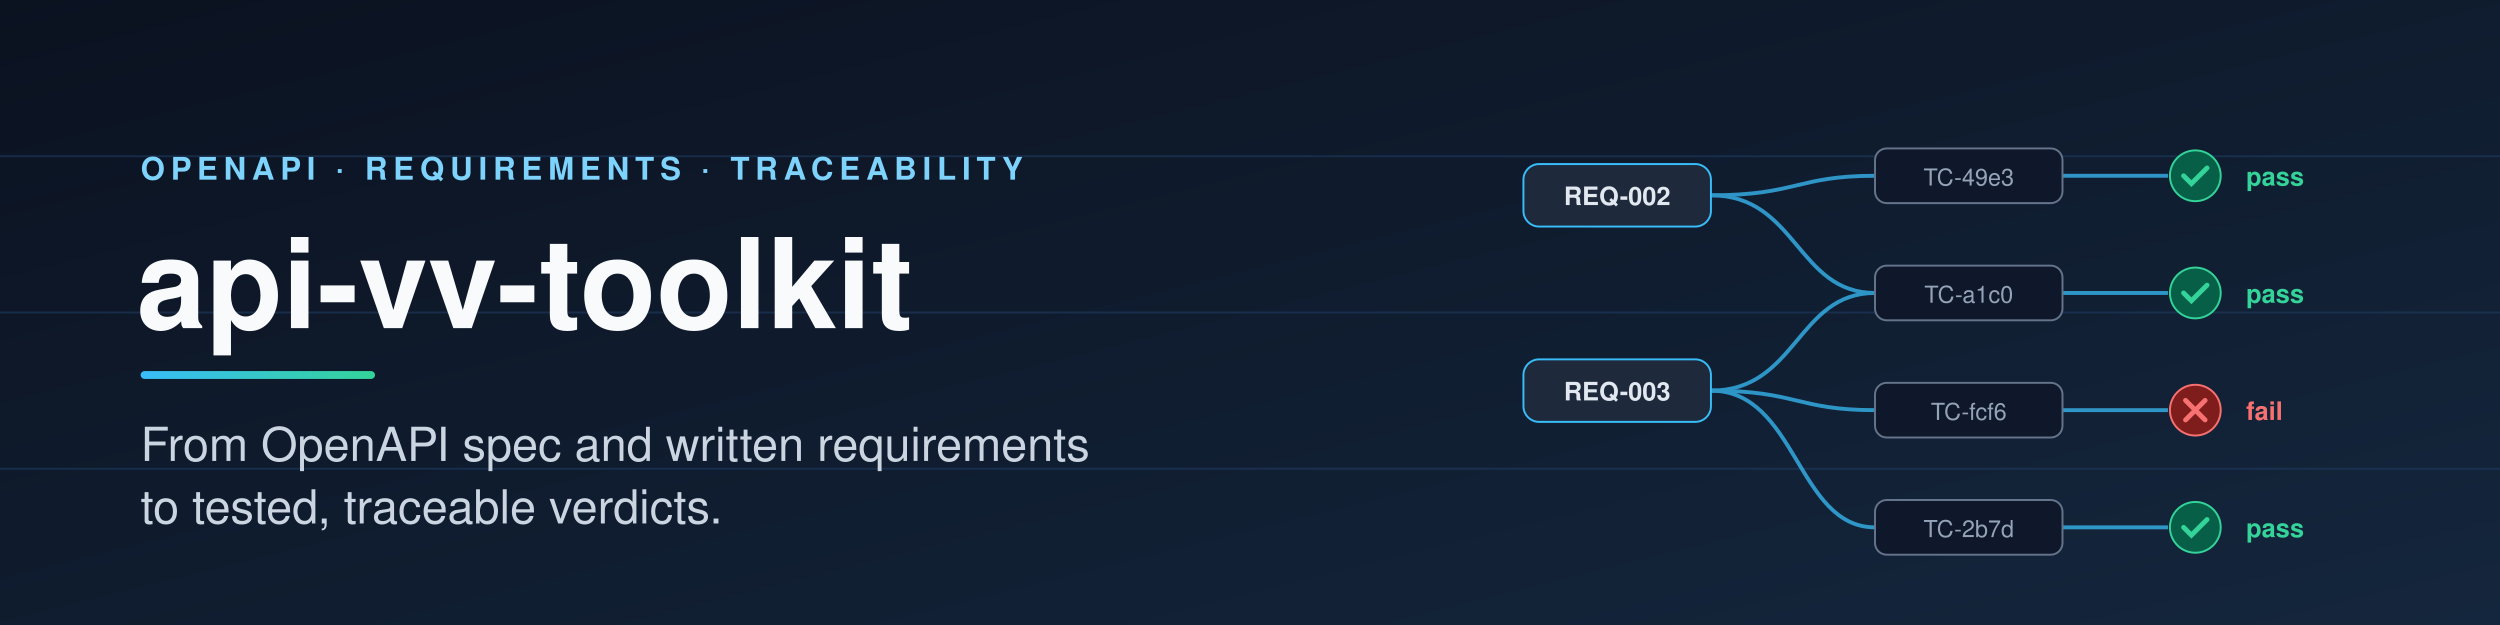
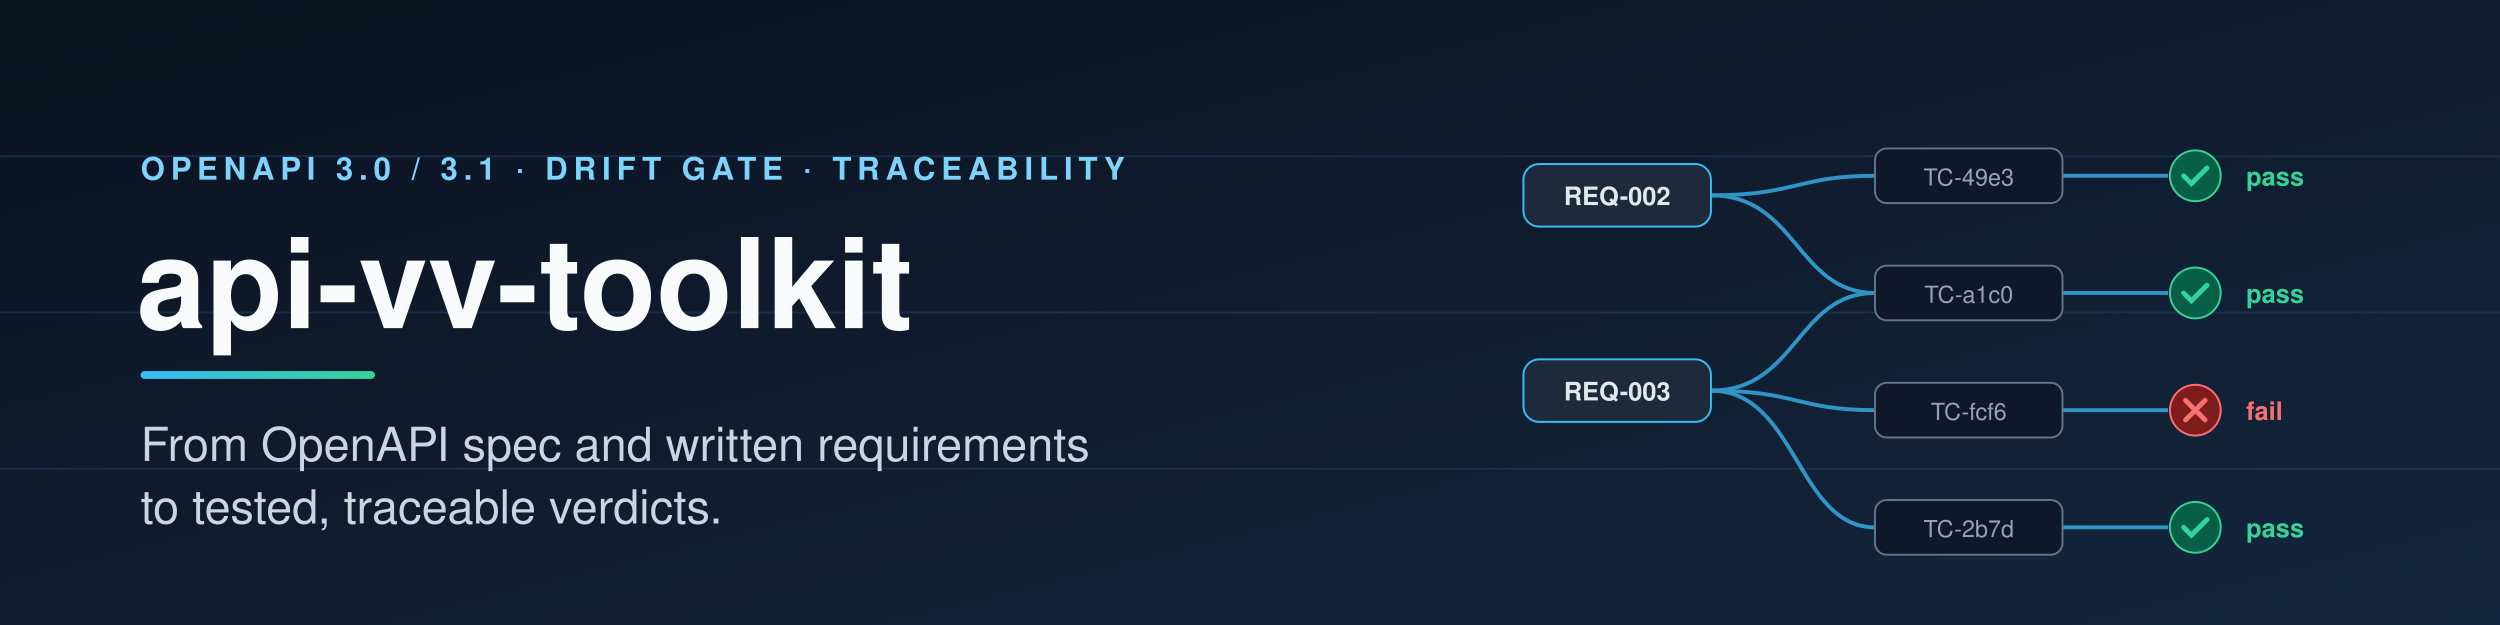
<svg xmlns="http://www.w3.org/2000/svg" width="1280" height="320" viewBox="0 0 1280 320" role="img" aria-labelledby="t d">
  <defs>
    <linearGradient id="bg" x1="0" y1="0" x2="1" y2="1">
      <stop offset="0" stop-color="#0b1220" />
      <stop offset="1" stop-color="#14263d" />
    </linearGradient>
    <linearGradient id="accent" x1="0" y1="0" x2="1" y2="0">
      <stop offset="0" stop-color="#38bdf8" />
      <stop offset="1" stop-color="#34d399" />
    </linearGradient>
  </defs>
  <rect width="1280" height="320" fill="url(#bg)" />
  <g stroke="#1e3a5f" stroke-width="1" opacity="0.6">
    <path d="M0 80H1280M0 160H1280M0 240H1280" />
  </g>
  <g font-family="Segoe UI, Helvetica, Arial, sans-serif">
-     <text x="72" y="92" font-size="16" font-weight="600" letter-spacing="3" fill="#7dd3fc">OPENAPI · REQUIREMENTS · TRACEABILITY</text>
+     <text x="72" y="92" font-size="16" font-weight="600" letter-spacing="3" fill="#7dd3fc">OPENAPI 3.0 / 3.1 · DRIFT GATE · TRACEABILITY</text>
    <text x="70" y="168" font-size="64" font-weight="700" fill="#f8fafc">api-vv-toolkit</text>
    <rect x="72" y="190" width="120" height="4" rx="2" fill="url(#accent)" />
    <text x="72" y="236" font-size="24" fill="#cbd5e1">From OpenAPI spec and written requirements</text>
    <text x="72" y="268" font-size="24" fill="#cbd5e1">to tested, traceable verdicts.</text>
  </g>
  <g font-family="Segoe UI, Helvetica, Arial, sans-serif" font-size="13" font-weight="600">
    <g stroke="#38bdf8" stroke-width="2" fill="none" opacity="0.75">
      <path d="M876 100C920 100 920 90 960 90" />
      <path d="M876 100C920 100 920 150 960 150" />
      <path d="M876 200C920 200 920 150 960 150" />
      <path d="M876 200C920 200 920 210 960 210" />
      <path d="M876 200C920 200 920 270 960 270" />
      <path d="M1056 90H1110M1056 150H1110M1056 210H1110M1056 270H1110" />
    </g>
    <rect x="780" y="84" width="96" height="32" rx="8" fill="#1e293b" stroke="#38bdf8" />
    <text x="828" y="105" text-anchor="middle" fill="#e2e8f0">REQ-002</text>
    <rect x="780" y="184" width="96" height="32" rx="8" fill="#1e293b" stroke="#38bdf8" />
    <text x="828" y="205" text-anchor="middle" fill="#e2e8f0">REQ-003</text>
    <g fill="#0f172a" stroke="#64748b">
      <rect x="960" y="76" width="96" height="28" rx="6" />
      <rect x="960" y="136" width="96" height="28" rx="6" />
      <rect x="960" y="196" width="96" height="28" rx="6" />
      <rect x="960" y="256" width="96" height="28" rx="6" />
    </g>
    <g fill="#94a3b8" text-anchor="middle" font-weight="400" font-size="12">
      <text x="1008" y="95">TC-49e3</text>
      <text x="1008" y="155">TC-a1c0</text>
      <text x="1008" y="215">TC-fcf6</text>
      <text x="1008" y="275">TC-2b7d</text>
    </g>
    <g>
      <circle cx="1124" cy="90" r="13" fill="#065f46" stroke="#34d399" />
      <path d="M1118 90l4 4 8-8" stroke="#34d399" stroke-width="2.5" fill="none" stroke-linecap="round" />
      <circle cx="1124" cy="150" r="13" fill="#065f46" stroke="#34d399" />
      <path d="M1118 150l4 4 8-8" stroke="#34d399" stroke-width="2.5" fill="none" stroke-linecap="round" />
      <circle cx="1124" cy="210" r="13" fill="#7f1d1d" stroke="#f87171" />
      <path d="M1119 205l10 10M1129 205l-10 10" stroke="#f87171" stroke-width="2.5" stroke-linecap="round" />
      <circle cx="1124" cy="270" r="13" fill="#065f46" stroke="#34d399" />
      <path d="M1118 270l4 4 8-8" stroke="#34d399" stroke-width="2.5" fill="none" stroke-linecap="round" />
    </g>
    <text x="1150" y="95" fill="#34d399">pass</text>
    <text x="1150" y="155" fill="#34d399">pass</text>
    <text x="1150" y="215" fill="#f87171">fail</text>
    <text x="1150" y="275" fill="#34d399">pass</text>
  </g>
</svg>
